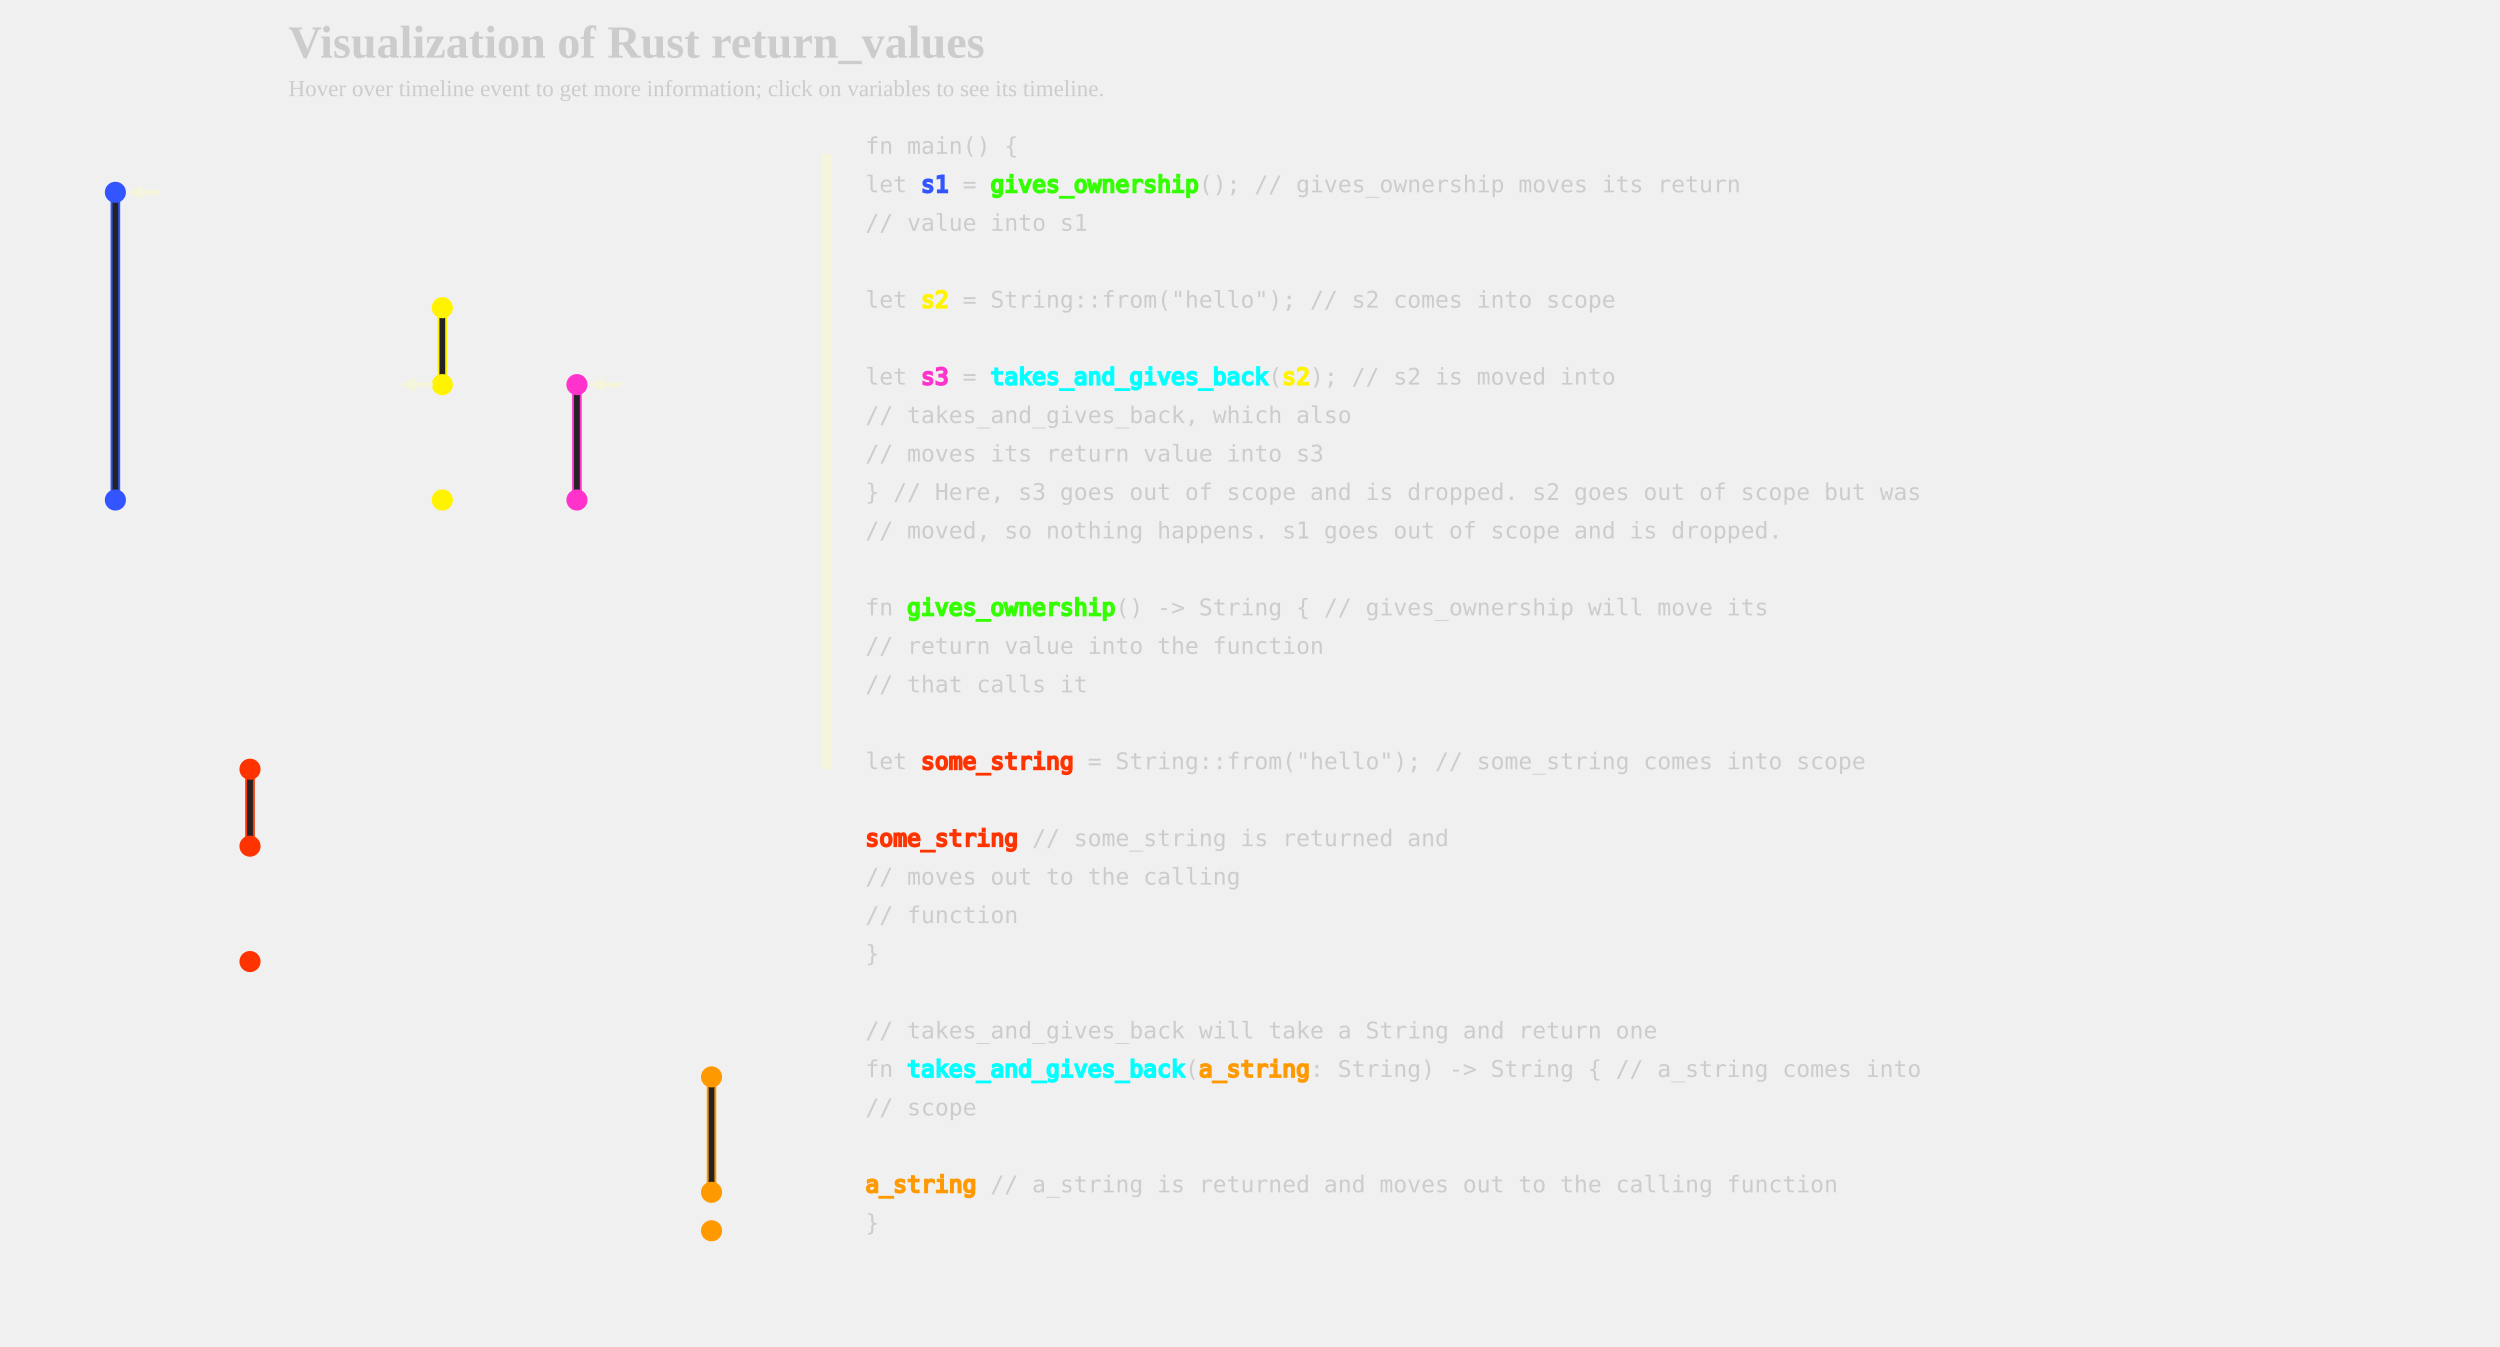
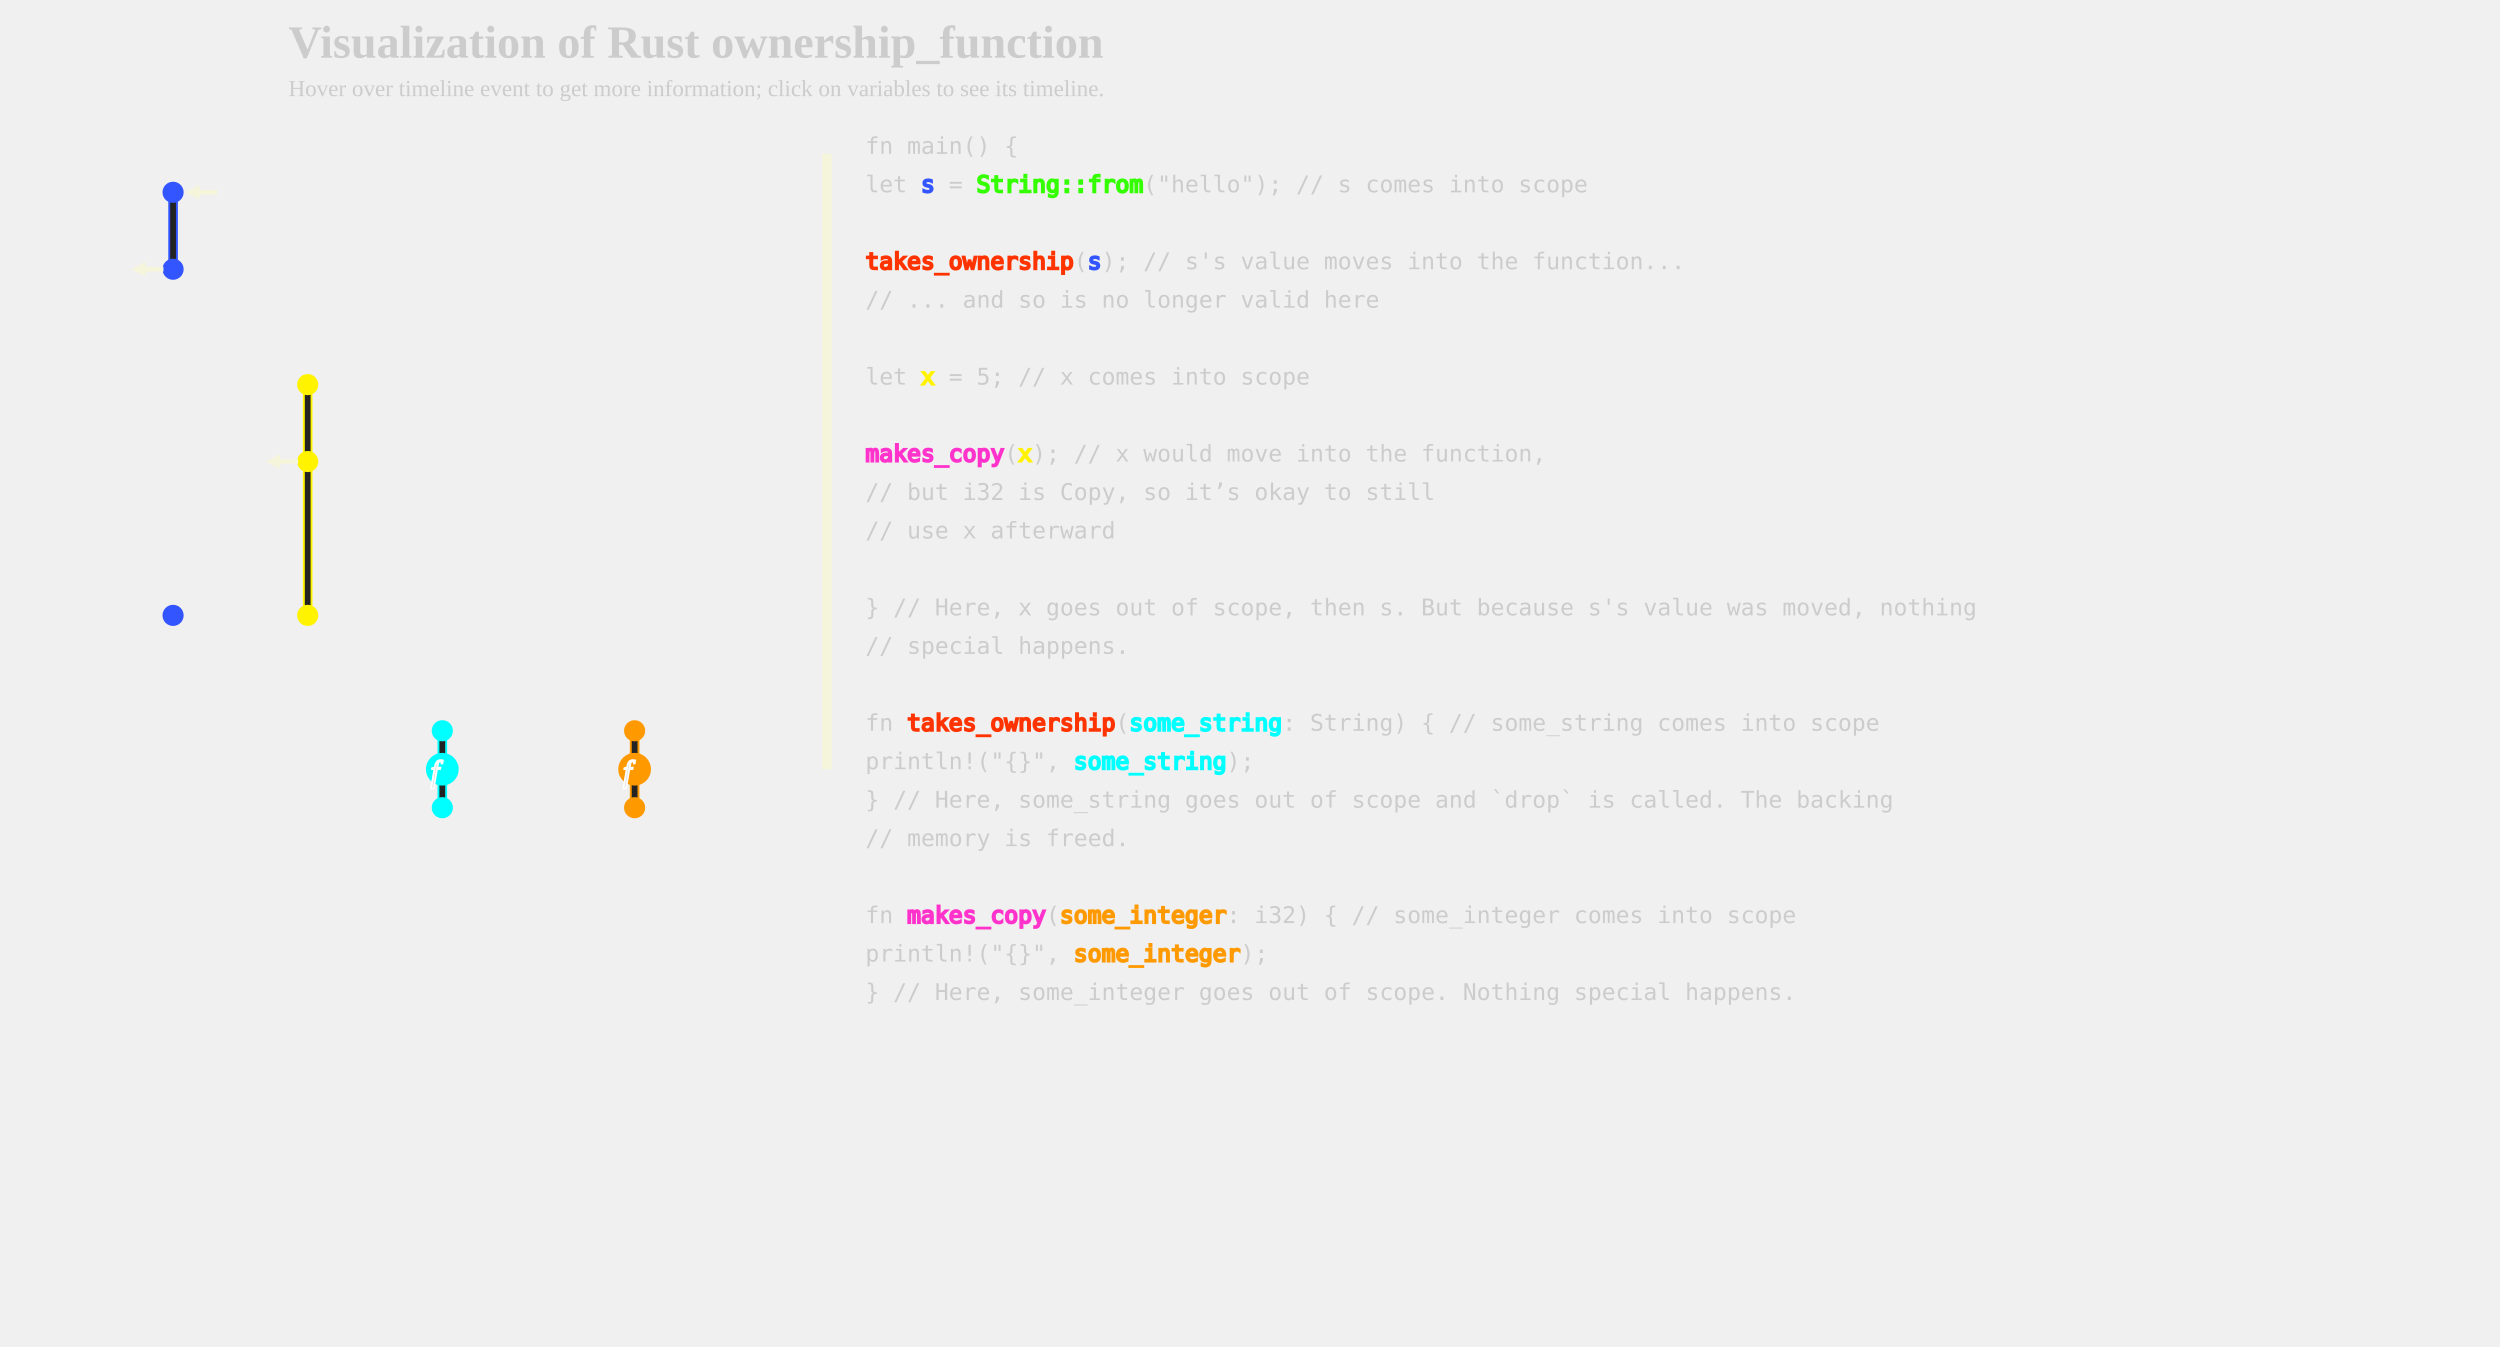
<svg xmlns="http://www.w3.org/2000/svg" xmlns:xlink="http://www.w3.org/1999/xlink" width="1300px" height="700px" viewBox="-300 0 1000 700">
  <defs>
    <style type="text/css">
        
        /* general setup */
svg {
    background-color: #232323;
}

text {
    fill: #cccccc;
    vertical-align: baseline;
    text-anchor: start;
}

#heading {
    font-size: 24px;
    font-weight: bold;
}

#caption {
    font-size: 12px;
}

/* code related styling */
text.code {
    white-space: pre;
    font-family: "monospace";
}

/* event related styling */
#eventDot:hover {
    transform: scale(1.5);
}

#eventDot {
    transition: all 0.3s;
}

/* function related styling */
#functionDot:hover {
    transform: scale(1.5);
}

#functionDot {
    transition: all 0.3s;
}
/* timeline/event interaction styling */
.solid {
    stroke-width: 5px;
}

.hollow_internal {
    stroke-width: 3px;
    fill: #232323;
}

.dotted {
    stroke-width: 5px;
    stroke-dasharray: "2 1";
}

.extend {
    stroke-width: 1px;
    stroke-dasharray: "2 1";
}

.colorless {
    color: gray;
    fill: gray;
}

/* hash based styling */
[data-hash*="1"] {
    fill: #3355ff;
    stroke: #3355ff;
}

[data-hash*="2"] {
    fill: #33ff00;
    stroke: #33ff00;
}

[data-hash*="3"] {
    fill: #ff3300;
    stroke: #ff3300;
}

[data-hash*="4"] {
    fill: #fff300;
    stroke: #fff300;
}

[data-hash*="5"] {
    fill: #ff33cc;
    stroke: #ff33cc;
}

[data-hash*="6"] {
    fill: #00ffff;
    stroke: #00ffff;
}

[data-hash*="7"] {
    fill: #ff9900;
    stroke: #ff9900;
}

        
        </style>
    <circle id="eventDot" cx="0" cy="0" r="5" />
    <g id="functionDot">
      <circle id="eventDot" cx="0" cy="0" r="8" />
      <text dx="-6" dy="2" font-size="16" font-style="italic" dominant-baseline="middle" text-anchor="middle" color="white" stroke="white" fill="white">f</text>
    </g>
    <marker id="arrowHead" viewBox="0 0 10 10" refX="1" refY="5" markerUnits="strokeWidth" markerWidth="3px" markerHeight="3px" orient="auto" fill="beige">
      <path d="M 0 0 L 10 5 L 0 10 z" fill="inherit" />
    </marker>
  </defs>
  <g>
-     <text id="heading" x="-300" y="30">Visualization of Rust return_values</text>
+     <text id="heading" x="-300" y="30">Visualization of Rust ownership_function</text>
    <text id="caption" x="-300" y="50">Hover over timeline event to get more information; click on variables to see its timeline.</text>
  </g>
  <g id="labels">
-     <text class="code" x="-80" y="80" data-hash="7" />
-     <text class="code" x="-320" y="80" data-hash="3" />
-     <text class="code" x="-390" y="80" data-hash="1" />
-     <text class="code" x="-220" y="80" data-hash="4" />
-     <text class="code" x="-150" y="80" data-hash="5" />
+     <text x="-220" y="80" />
+     <text dominant-baseline="middle" text-anchor="middle" class="code" x="-220" y="80" data-hash="6" />
+     <text x="-120" y="80" />
+     <text dominant-baseline="middle" text-anchor="middle" class="code" x="-120" y="80" data-hash="7" />
+     <text x="-290" y="80" />
+     <text dominant-baseline="middle" text-anchor="middle" class="code" x="-290" y="80" data-hash="4" />
+     <text x="-360" y="80" />
+     <text dominant-baseline="middle" text-anchor="middle" class="code" x="-360" y="80" data-hash="1" />
  </g>
  <g id="timelines">
-     <line data-hash="1" class="solid" x1="-390" x2="-390" y1="100" y2="260" />
-     <line stroke="#232323" stroke-width="3px" x1="-390" x2="-390" y1="105" y2="255" />
-     <line data-hash="3" class="solid" x1="-320" x2="-320" y1="400" y2="440" />
-     <line stroke="#232323" stroke-width="3px" x1="-320" x2="-320" y1="405" y2="435" />
-     <line data-hash="4" class="solid" x1="-220" x2="-220" y1="160" y2="200" />
-     <line stroke="#232323" stroke-width="3px" x1="-220" x2="-220" y1="165" y2="195" />
-     <line data-hash="5" class="solid" x1="-150" x2="-150" y1="200" y2="260" />
-     <line stroke="#232323" stroke-width="3px" x1="-150" x2="-150" y1="205" y2="255" />
-     <line data-hash="7" class="solid" x1="-80" x2="-80" y1="560" y2="620" />
-     <line stroke="#232323" stroke-width="3px" x1="-80" x2="-80" y1="565" y2="615" />
+     <line data-hash="1" class="solid" x1="-360" x2="-360" y1="100" y2="140" />
+     <line stroke="#232323" stroke-width="3px" x1="-360" x2="-360" y1="105" y2="135" />
+     <line data-hash="4" class="solid" x1="-290" x2="-290" y1="200" y2="240" />
+     <line stroke="#232323" stroke-width="3px" x1="-290" x2="-290" y1="205" y2="235" />
+     <line data-hash="4" class="solid" x1="-290" x2="-290" y1="240" y2="320" />
+     <line stroke="#232323" stroke-width="3px" x1="-290" x2="-290" y1="245" y2="315" />
+     <line data-hash="6" class="solid" x1="-220" x2="-220" y1="380" y2="400" />
+     <line stroke="#232323" stroke-width="3px" x1="-220" x2="-220" y1="385" y2="395" />
+     <line data-hash="6" class="solid" x1="-220" x2="-220" y1="400" y2="400" />
+     <line stroke="#232323" stroke-width="3px" x1="-220" x2="-220" y1="405" y2="395" />
+     <line data-hash="6" class="solid" x1="-220" x2="-220" y1="400" y2="420" />
+     <line stroke="#232323" stroke-width="3px" x1="-220" x2="-220" y1="405" y2="415" />
+     <line data-hash="7" class="solid" x1="-120" x2="-120" y1="380" y2="400" />
+     <line stroke="#232323" stroke-width="3px" x1="-120" x2="-120" y1="385" y2="395" />
+     <line data-hash="7" class="solid" x1="-120" x2="-120" y1="400" y2="400" />
+     <line stroke="#232323" stroke-width="3px" x1="-120" x2="-120" y1="405" y2="395" />
+     <line data-hash="7" class="solid" x1="-120" x2="-120" y1="400" y2="420" />
+     <line stroke="#232323" stroke-width="3px" x1="-120" x2="-120" y1="405" y2="415" />
  </g>
  <g id="events">
-     <use xlink:href="#eventDot" data-hash="1" x="-390" y="100" />
-     <use xlink:href="#eventDot" data-hash="1" x="-390" y="260" />
-     <use xlink:href="#eventDot" data-hash="3" x="-320" y="400" />
-     <use xlink:href="#eventDot" data-hash="3" x="-320" y="440" />
-     <use xlink:href="#eventDot" data-hash="3" x="-320" y="500" />
-     <use xlink:href="#eventDot" data-hash="4" x="-220" y="160" />
-     <use xlink:href="#eventDot" data-hash="4" x="-220" y="200" />
-     <use xlink:href="#eventDot" data-hash="4" x="-220" y="260" />
-     <use xlink:href="#eventDot" data-hash="5" x="-150" y="200" />
-     <use xlink:href="#eventDot" data-hash="5" x="-150" y="260" />
-     <use xlink:href="#eventDot" data-hash="7" x="-80" y="560" />
-     <use xlink:href="#eventDot" data-hash="7" x="-80" y="620" />
-     <use xlink:href="#eventDot" data-hash="7" x="-80" y="640" />
+     <use xlink:href="#eventDot" data-hash="1" x="-360" y="100" />
+     <use xlink:href="#eventDot" data-hash="1" x="-360" y="140" />
+     <use xlink:href="#eventDot" data-hash="1" x="-360" y="320" />
+     <use xlink:href="#eventDot" data-hash="4" x="-290" y="200" />
+     <use xlink:href="#eventDot" data-hash="4" x="-290" y="240" />
+     <use xlink:href="#eventDot" data-hash="4" x="-290" y="320" />
+     <use xlink:href="#eventDot" data-hash="6" x="-220" y="380" />
+     <use xlink:href="#eventDot" data-hash="6" x="-220" y="400" />
+     <use xlink:href="#eventDot" data-hash="6" x="-220" y="400" />
+     <use xlink:href="#eventDot" data-hash="6" x="-220" y="420" />
+     <use xlink:href="#eventDot" data-hash="7" x="-120" y="380" />
+     <use xlink:href="#eventDot" data-hash="7" x="-120" y="400" />
+     <use xlink:href="#eventDot" data-hash="7" x="-120" y="400" />
+     <use xlink:href="#eventDot" data-hash="7" x="-120" y="420" />
  </g>
  <g id="arrows">
-     <text x="-364" y="105" font-size="20" font-style="italic" class="heavy" />
-     <polyline stroke-width="2.5" stroke="beige" points="-367,100 -377,100 " marker-end="url(#arrowHead)" />
-     <text x="-255" y="205" font-size="20" font-style="italic" class="heavy" />
-     <polyline stroke-width="2.5" stroke="beige" points="-225,200 -235,200 " marker-end="url(#arrowHead)" />
-     <text x="-124" y="205" font-size="20" font-style="italic" class="heavy" />
-     <polyline stroke-width="2.5" stroke="beige" points="-127,200 -137,200 " marker-end="url(#arrowHead)" />
+     <text x="-334" y="105" font-size="20" font-style="italic" class="heavy" />
+     <polyline stroke-width="2.5" stroke="beige" points="-337,100 -347,100 " marker-end="url(#arrowHead)" />
+     <text x="-395" y="145" font-size="20" font-style="italic" class="heavy" />
+     <polyline stroke-width="2.5" stroke="beige" points="-365,140 -375,140 " marker-end="url(#arrowHead)" />
+     <text x="-325" y="245" font-size="20" font-style="italic" class="heavy" />
+     <polyline stroke-width="2.5" stroke="beige" points="-295,240 -305,240 " marker-end="url(#arrowHead)" />
+     <use xlink:href="#functionDot" data-hash="6" x="-220" y="400" />
+     <use xlink:href="#functionDot" data-hash="7" x="-120" y="400" />
  </g>
  <g id="dividers">
    <line class="solid" stroke="beige" x1="-20" x2="-20" y1="80" y2="400" />
  </g>
  <g id="code">
    <text class="code" x="0" y="80"> fn main() { </text>
-     <text class="code" x="0" y="100">     let <tspan data-hash="1">s1</tspan> = <tspan data-hash="2">gives_ownership</tspan>();         // gives_ownership moves its return </text>
-     <text class="code" x="0" y="120">                                         // value into s1 </text>
-     <text class="code" x="0" y="140">  </text>
-     <text class="code" x="0" y="160">     let <tspan data-hash="4">s2</tspan> = String::from("hello");     // s2 comes into scope </text>
+     <text class="code" x="0" y="100">     let <tspan data-hash="1">s</tspan> = <tspan data-hash="2">String::from</tspan>("hello");  // s comes into scope </text>
+     <text class="code" x="0" y="120">  </text>
+     <text class="code" x="0" y="140">
+       <tspan data-hash="3">takes_ownership</tspan>(<tspan data-hash="1">s</tspan>);             // s's value moves into the function... </text>
+     <text class="code" x="0" y="160">                                     // ... and so is no longer valid here </text>
    <text class="code" x="0" y="180">  </text>
-     <text class="code" x="0" y="200">     let <tspan data-hash="5">s3</tspan> = <tspan data-hash="6">takes_and_gives_back</tspan>(<tspan data-hash="4">s2</tspan>);  // s2 is moved into </text>
-     <text class="code" x="0" y="220">                                         // takes_and_gives_back, which also </text>
-     <text class="code" x="0" y="240">                                         // moves its return value into s3 </text>
-     <text class="code" x="0" y="260"> } // Here, s3 goes out of scope and is dropped. s2 goes out of scope but was </text>
-     <text class="code" x="0" y="280">   // moved, so nothing happens. s1 goes out of scope and is dropped. </text>
+     <text class="code" x="0" y="200">     let <tspan data-hash="4">x</tspan> = 5;                      // x comes into scope </text>
+     <text class="code" x="0" y="220">  </text>
+     <text class="code" x="0" y="240">
+       <tspan data-hash="5">makes_copy</tspan>(<tspan data-hash="4">x</tspan>);                  // x would move into the function, </text>
+     <text class="code" x="0" y="260">                                     // but i32 is Copy, so it’s okay to still </text>
+     <text class="code" x="0" y="280">                                     // use x afterward </text>
    <text class="code" x="0" y="300">  </text>
-     <text class="code" x="0" y="320"> fn <tspan data-hash="2">gives_ownership</tspan>() -&gt; String {             // gives_ownership will move its </text>
-     <text class="code" x="0" y="340">                                              // return value into the function </text>
-     <text class="code" x="0" y="360">                                              // that calls it </text>
-     <text class="code" x="0" y="380">  </text>
-     <text class="code" x="0" y="400">     let <tspan data-hash="3">some_string</tspan> = String::from("hello"); // some_string comes into scope </text>
-     <text class="code" x="0" y="420">  </text>
-     <text class="code" x="0" y="440">
-       <tspan data-hash="3">some_string</tspan>                             // some_string is returned and </text>
-     <text class="code" x="0" y="460">                                              // moves out to the calling </text>
-     <text class="code" x="0" y="480">                                              // function </text>
-     <text class="code" x="0" y="500"> } </text>
-     <text class="code" x="0" y="520">  </text>
-     <text class="code" x="0" y="540"> // takes_and_gives_back will take a String and return one </text>
-     <text class="code" x="0" y="560"> fn <tspan data-hash="6">takes_and_gives_back</tspan>(<tspan data-hash="7">a_string</tspan>: String) -&gt; String { // a_string comes into </text>
-     <text class="code" x="0" y="580">                                                       // scope </text>
-     <text class="code" x="0" y="600">  </text>
-     <text class="code" x="0" y="620">
-       <tspan data-hash="7">a_string</tspan>  // a_string is returned and moves out to the calling function </text>
-     <text class="code" x="0" y="640"> } </text>
+     <text class="code" x="0" y="320"> } // Here, x goes out of scope, then s. But because s's value was moved, nothing </text>
+     <text class="code" x="0" y="340">   // special happens. </text>
+     <text class="code" x="0" y="360">  </text>
+     <text class="code" x="0" y="380"> fn <tspan data-hash="3">takes_ownership</tspan>(<tspan data-hash="6">some_string</tspan>: String) { // some_string comes into scope </text>
+     <text class="code" x="0" y="400">
+       <tspan data-hash="8">println!</tspan>("{}", <tspan data-hash="6">some_string</tspan>); </text>
+     <text class="code" x="0" y="420"> } // Here, some_string goes out of scope and `drop` is called. The backing </text>
+     <text class="code" x="0" y="440">   // memory is freed. </text>
+     <text class="code" x="0" y="460">  </text>
+     <text class="code" x="0" y="480"> fn <tspan data-hash="5">makes_copy</tspan>(<tspan data-hash="7">some_integer</tspan>: i32) { // some_integer comes into scope </text>
+     <text class="code" x="0" y="500">
+       <tspan data-hash="8">println!</tspan>("{}", <tspan data-hash="7">some_integer</tspan>); </text>
+     <text class="code" x="0" y="520"> } // Here, some_integer goes out of scope. Nothing special happens. </text>
  </g>
</svg>
